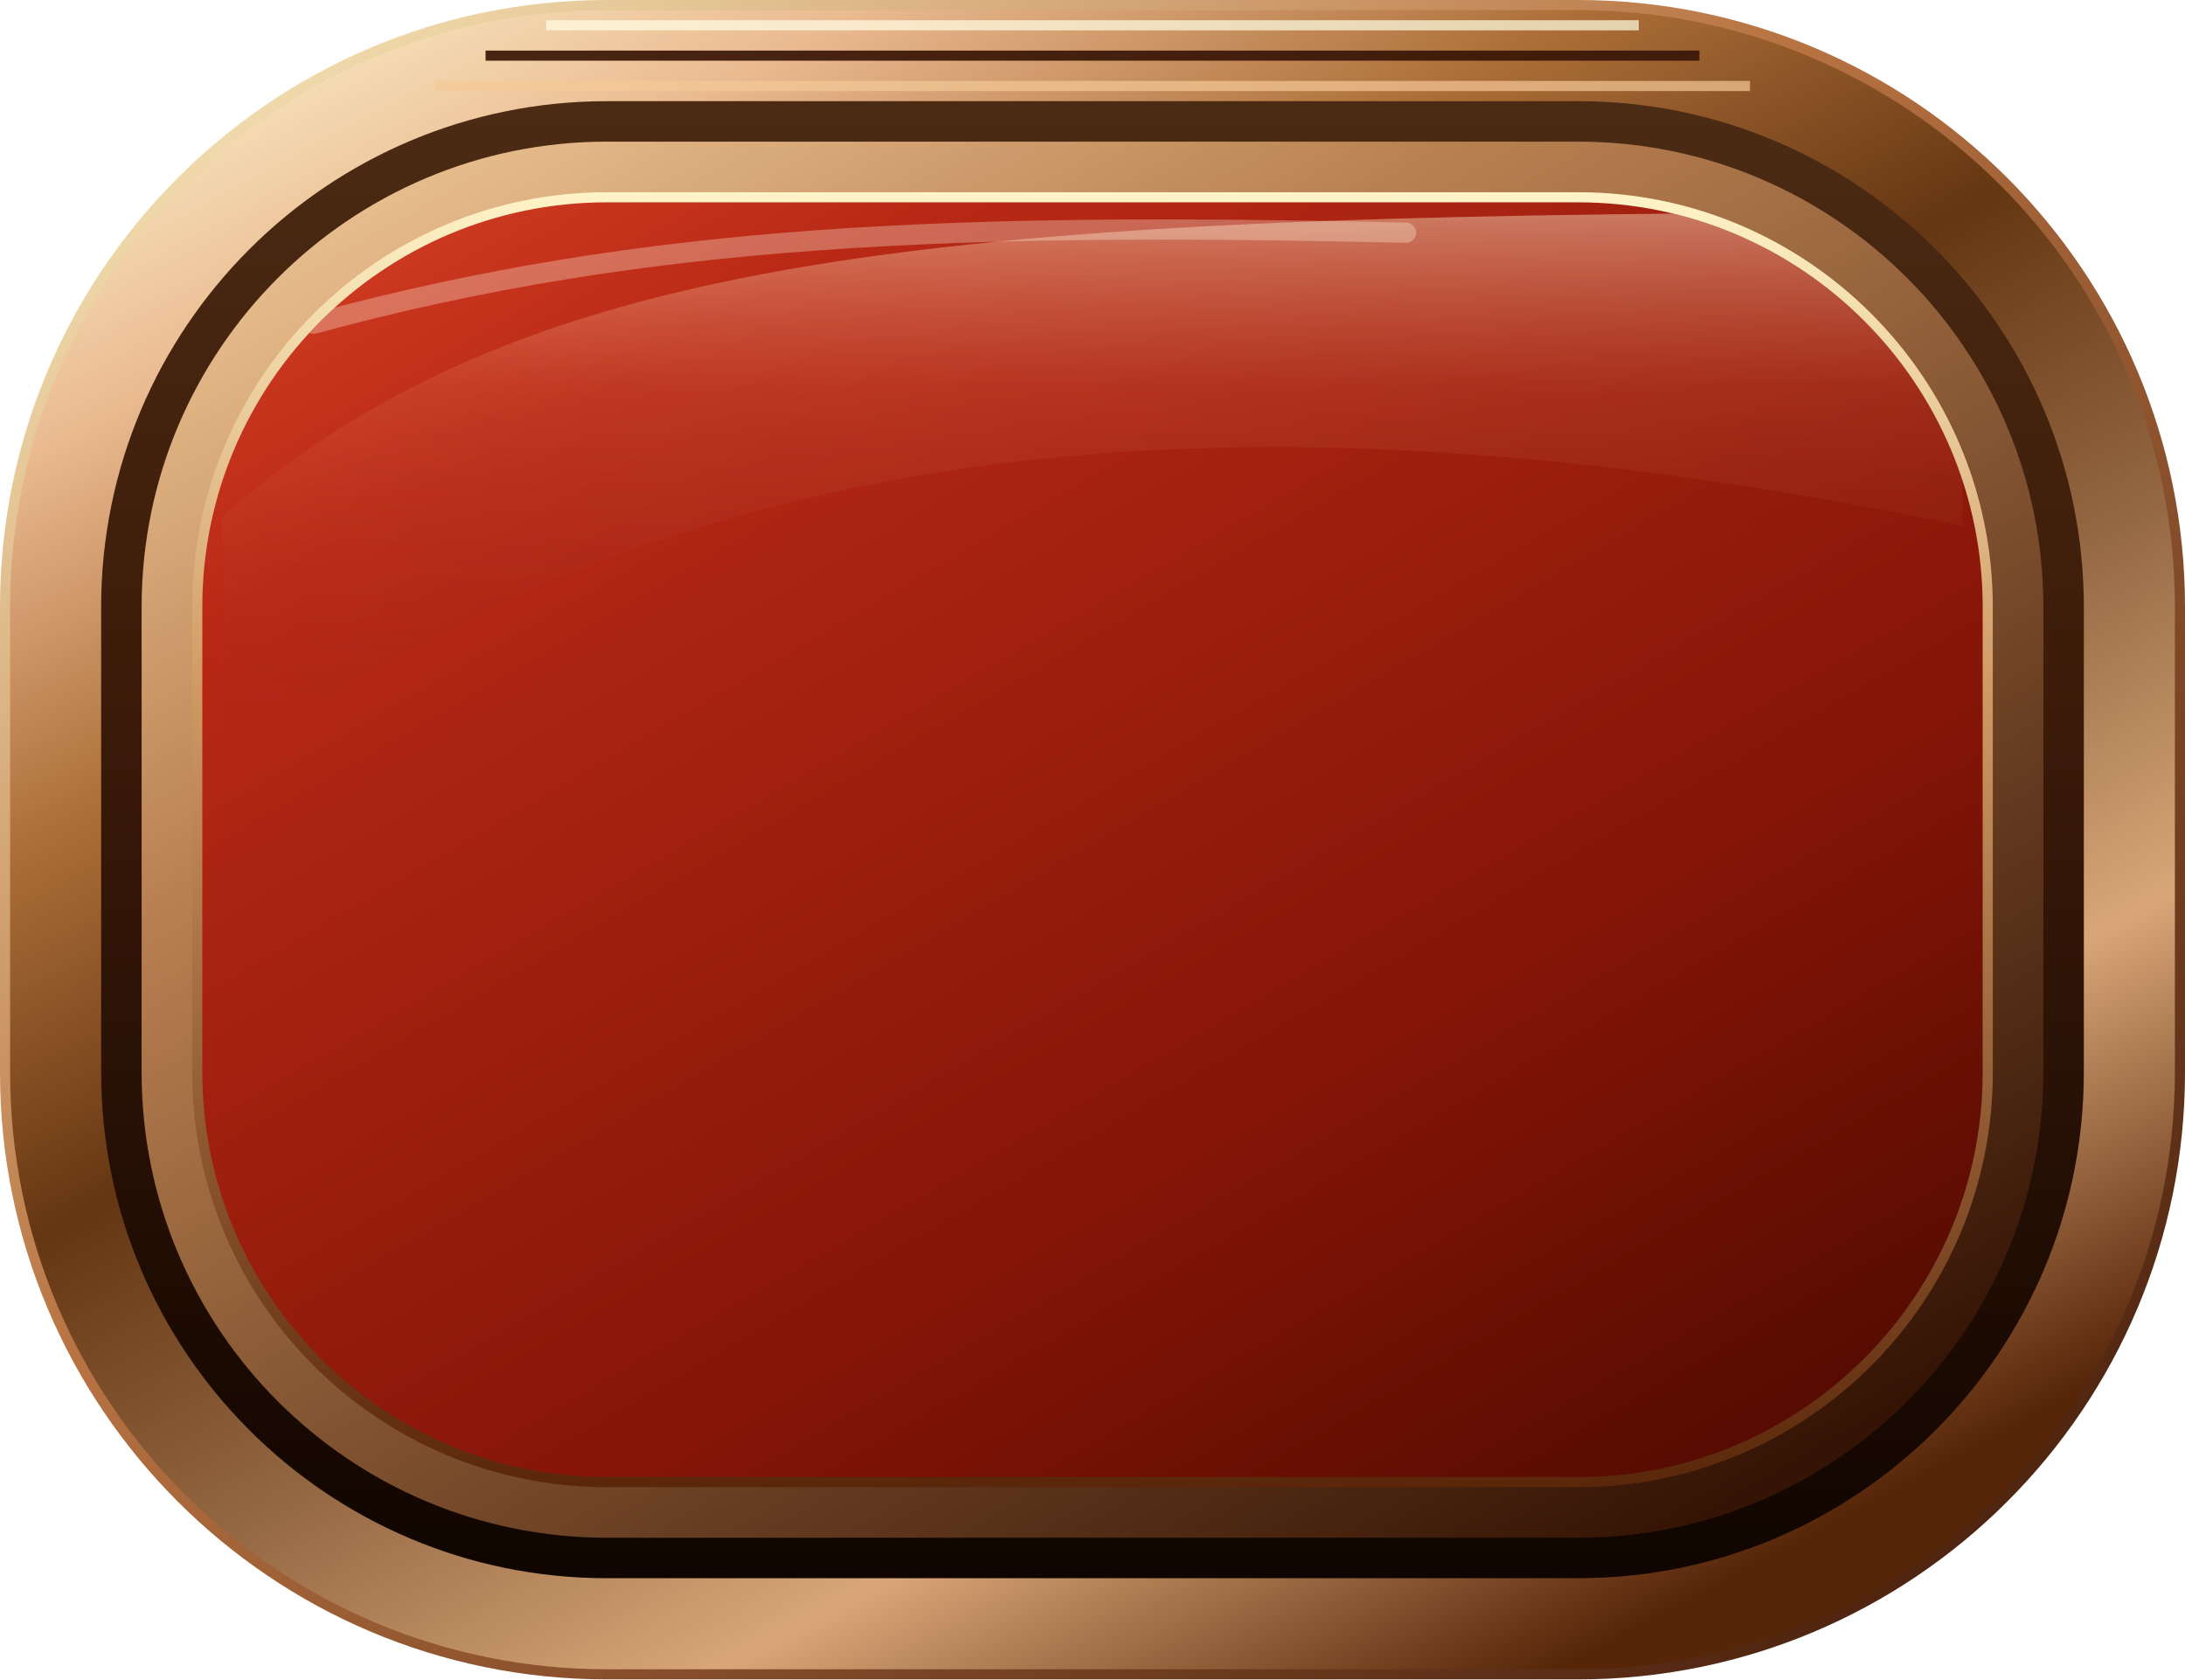
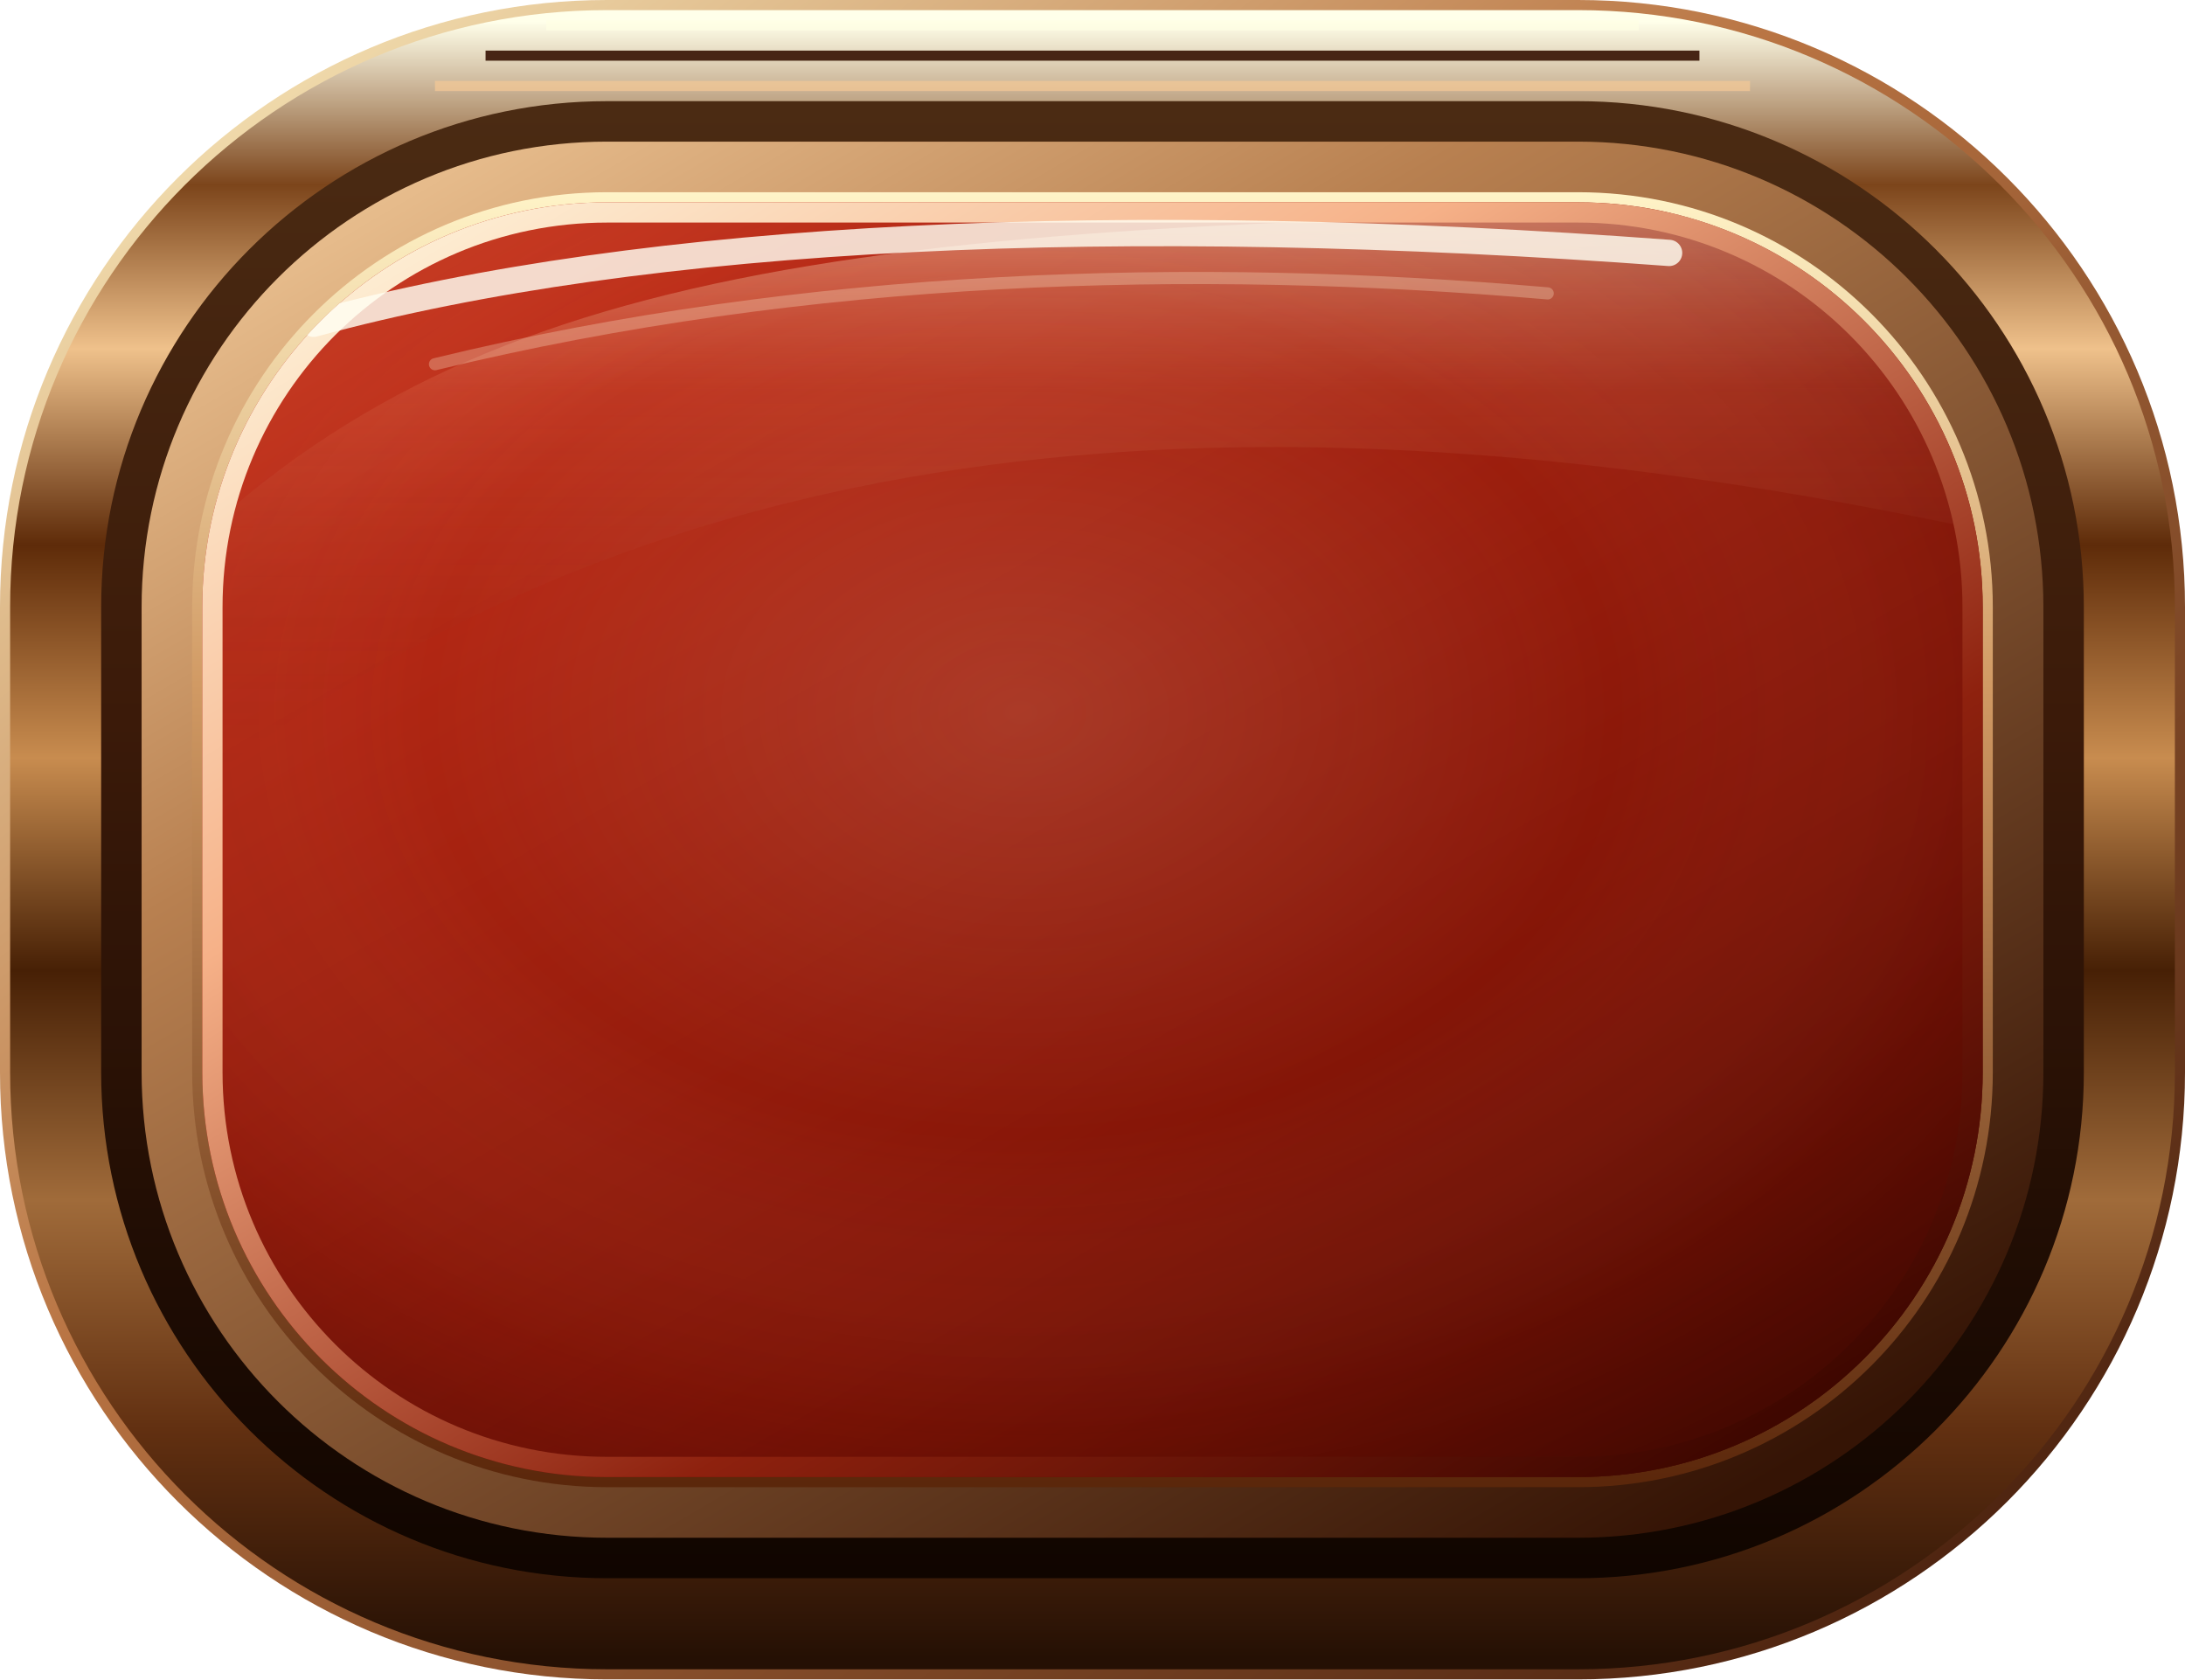
<svg xmlns="http://www.w3.org/2000/svg" viewBox="0 0 216 166">
  <defs>
    <linearGradient id="outer" x1="0" y1="0" x2="1" y2="1">
      <stop offset="0" stop-color="#FFF6C8" />
      <stop offset=".42" stop-color="#B87342" />
      <stop offset="1" stop-color="#3B1607" />
    </linearGradient>
-     <linearGradient id="gold" x1="0" y1="0" x2=".72" y2="1">
-       <stop offset="0" stop-color="#FFFFD8" />
-       <stop offset=".18" stop-color="#EBBB92" />
-       <stop offset=".34" stop-color="#AC6E38" />
-       <stop offset=".50" stop-color="#653612" />
-       <stop offset=".66" stop-color="#946843" />
-       <stop offset=".82" stop-color="#D8A677" />
-       <stop offset="1" stop-color="#572508" />
+     <linearGradient id="gold" x1="0" y1="0" x2="0" y2="1">
+       <stop offset="0" stop-color="#FFFFEA" />
+       <stop offset=".10" stop-color="#7C451B" />
+       <stop offset=".20" stop-color="#EFC18B" />
+       <stop offset=".32" stop-color="#5E2B09" />
+       <stop offset=".45" stop-color="#C88C4F" />
+       <stop offset=".58" stop-color="#472005" />
+       <stop offset=".72" stop-color="#A06B3A" />
+       <stop offset=".86" stop-color="#623011" />
+       <stop offset="1" stop-color="#251004" />
    </linearGradient>
    <linearGradient id="divider" x1="0" y1="0" x2="0" y2="1">
      <stop stop-color="#4B2B13" />
      <stop offset=".42" stop-color="#3B1A09" />
      <stop offset="1" stop-color="#100500" />
    </linearGradient>
    <linearGradient id="bevel" x1="0" y1="0" x2=".8" y2="1">
      <stop stop-color="#F7D1A1" />
      <stop offset=".34" stop-color="#B88050" />
      <stop offset="1" stop-color="#351405" />
    </linearGradient>
    <linearGradient id="innerLine" x1="0" y1="0" x2="0" y2="1">
      <stop stop-color="#FFF4C8" />
      <stop offset=".38" stop-color="#D19A64" />
      <stop offset="1" stop-color="#5A260A" />
    </linearGradient>
    <linearGradient id="foldFace" x1="0" y1="0" x2=".82" y2="1">
      <stop stop-color="#D94227" />
      <stop offset=".2" stop-color="#B82915" />
      <stop offset=".72" stop-color="#841507" />
      <stop offset="1" stop-color="#580C01" />
    </linearGradient>
    <linearGradient id="foldGloss" x1="0" y1="0" x2="0" y2="1">
      <stop stop-color="#FFF3D2" stop-opacity=".42" />
      <stop offset=".32" stop-color="#F8A681" stop-opacity=".12" />
      <stop offset="1" stop-color="#5B0B00" stop-opacity="0" />
    </linearGradient>
    <linearGradient id="pressed" x1="0" y1="0" x2="0" y2="1">
      <stop stop-color="#160300" stop-opacity=".62" />
      <stop offset=".35" stop-color="#160300" stop-opacity="0" />
      <stop offset=".78" stop-color="#FFE0B0" stop-opacity="0" />
      <stop offset="1" stop-color="#FFE0B0" stop-opacity=".35" />
    </linearGradient>
+     <linearGradient id="innerGlow" x1="0" y1="0" x2=".85" y2="1">
+       <stop stop-color="#FFFBE4" />
+       <stop offset=".34" stop-color="#F6B188" />
+       <stop offset=".72" stop-color="#8E210E" />
+       <stop offset="1" stop-color="#3F0700" />
+     </linearGradient>
+     <radialGradient id="vignette" cx="46%" cy="40%" r="72%">
+       <stop stop-color="#FFF1D2" stop-opacity=".13" />
+       <stop offset=".46" stop-color="#FFF1D2" stop-opacity="0" />
+       <stop offset=".78" stop-color="#2A0200" stop-opacity=".10" />
+       <stop offset="1" stop-color="#120000" stop-opacity=".34" />
+     </radialGradient>
    <clipPath id="faceClip">
      <rect x="20" y="20" width="176" height="126" rx="40" />
    </clipPath>
  </defs>
  <g id="rim">
    <rect width="216" height="166" rx="60" fill="url(#outer)" />
    <rect x="1" y="1" width="214" height="164" rx="59" fill="url(#gold)" />
    <rect x="10" y="10" width="196" height="146" rx="50" fill="url(#divider)" />
    <rect x="14" y="14" width="188" height="138" rx="46" fill="url(#bevel)" />
    <rect x="19" y="19" width="178" height="128" rx="41" fill="url(#innerLine)" />
    <rect x="54" y="2" width="108" height="1" fill="#FFFFE4" fill-opacity=".7" />
    <rect x="48" y="5" width="120" height="1" fill="#3A1607" fill-opacity=".92" />
    <rect x="43" y="8" width="130" height="1" fill="#F5C996" fill-opacity=".7" />
  </g>
  <g id="face">
    <rect x="20" y="20" width="176" height="126" rx="40" fill="url(#foldFace)" />
  </g>
  <g id="gloss" clip-path="url(#faceClip)">
    <path d="M22 51C53 24 95 21 194 21v31C127 38 69 41 22 76Z" fill="url(#foldGloss)" />
-     <path d="M31 32C64 23 95 22 139 23" fill="none" stroke="#FFF8E6" stroke-opacity=".31" stroke-width="2" stroke-linecap="round" />
+     <rect x="20" y="20" width="176" height="126" fill="url(#vignette)" />
+     <rect x="21" y="21" width="174" height="124" rx="39" fill="none" stroke="url(#innerGlow)" stroke-width="2" />
+     <path d="M31 32C64 23 111 21 165 25" fill="none" stroke="#FFFDF1" stroke-opacity=".82" stroke-width="2.6" stroke-linecap="round" />
+     <path d="M43 36C80 27 118 26 153 29" fill="none" stroke="#FFF0D4" stroke-opacity=".28" stroke-width="1.2" stroke-linecap="round" />
  </g>
  <g id="press" opacity="0" clip-path="url(#faceClip)">
    <rect x="20" y="20" width="176" height="126" fill="url(#pressed)" />
  </g>
</svg>
